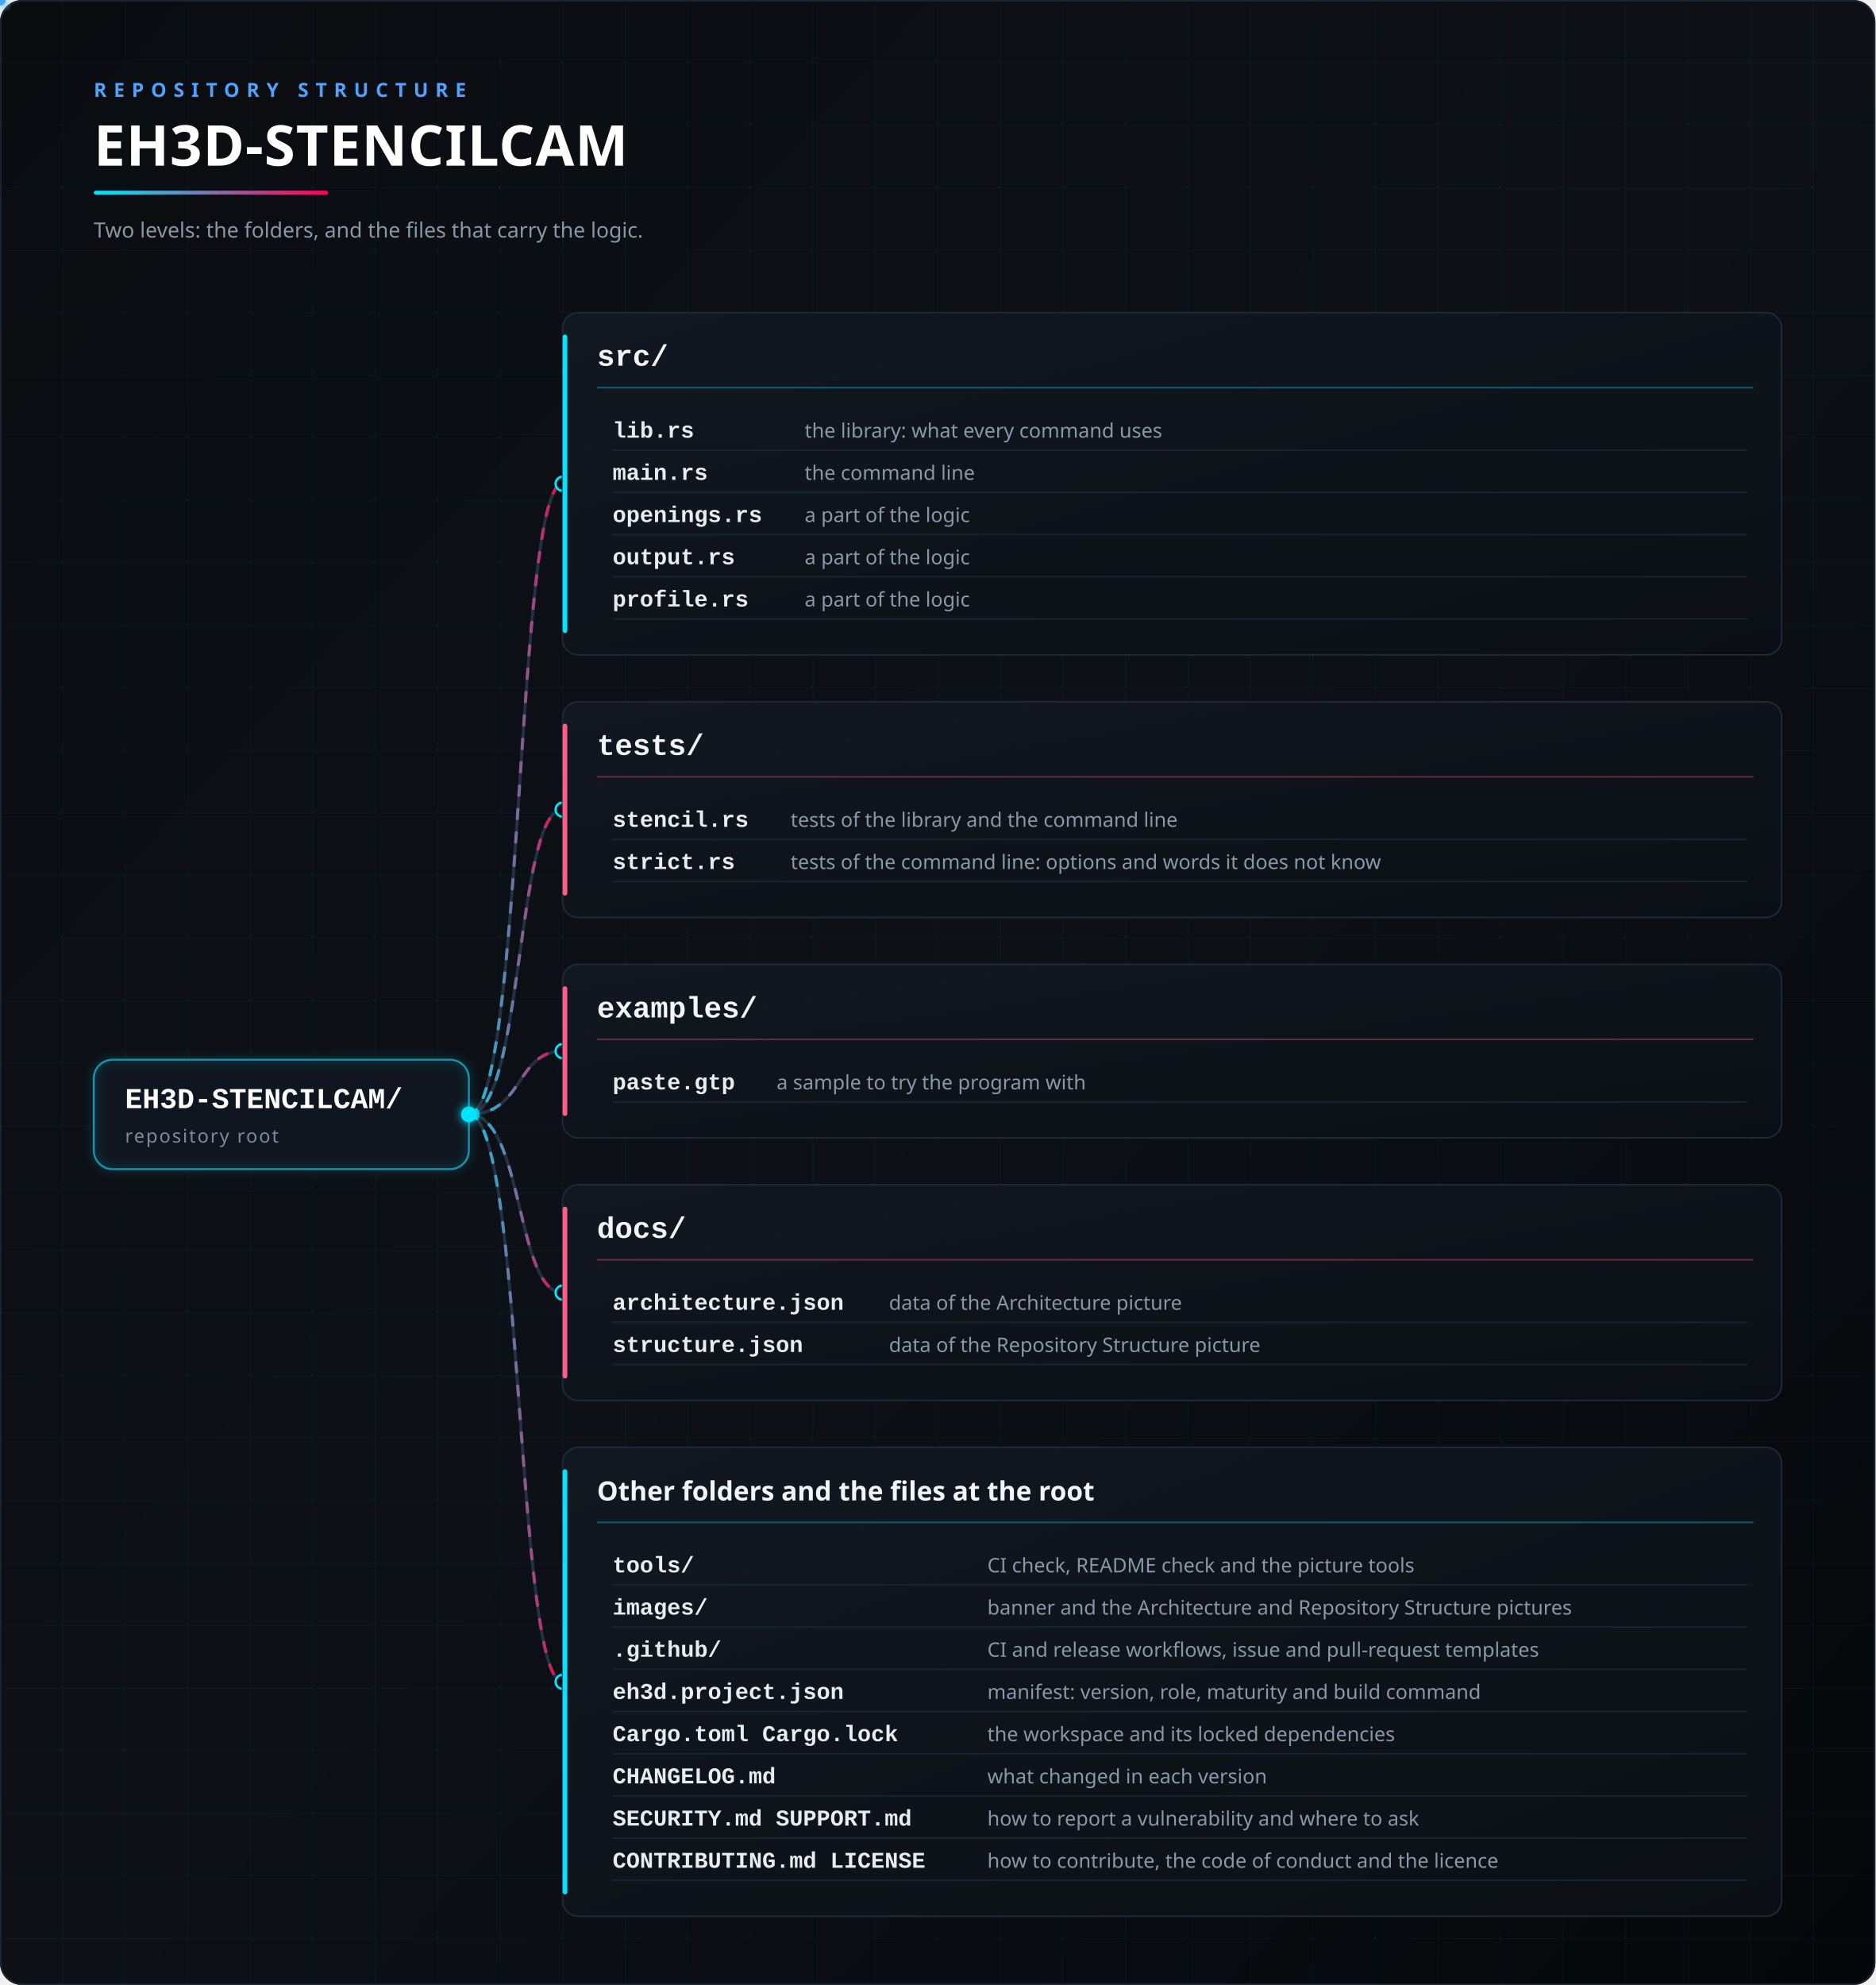
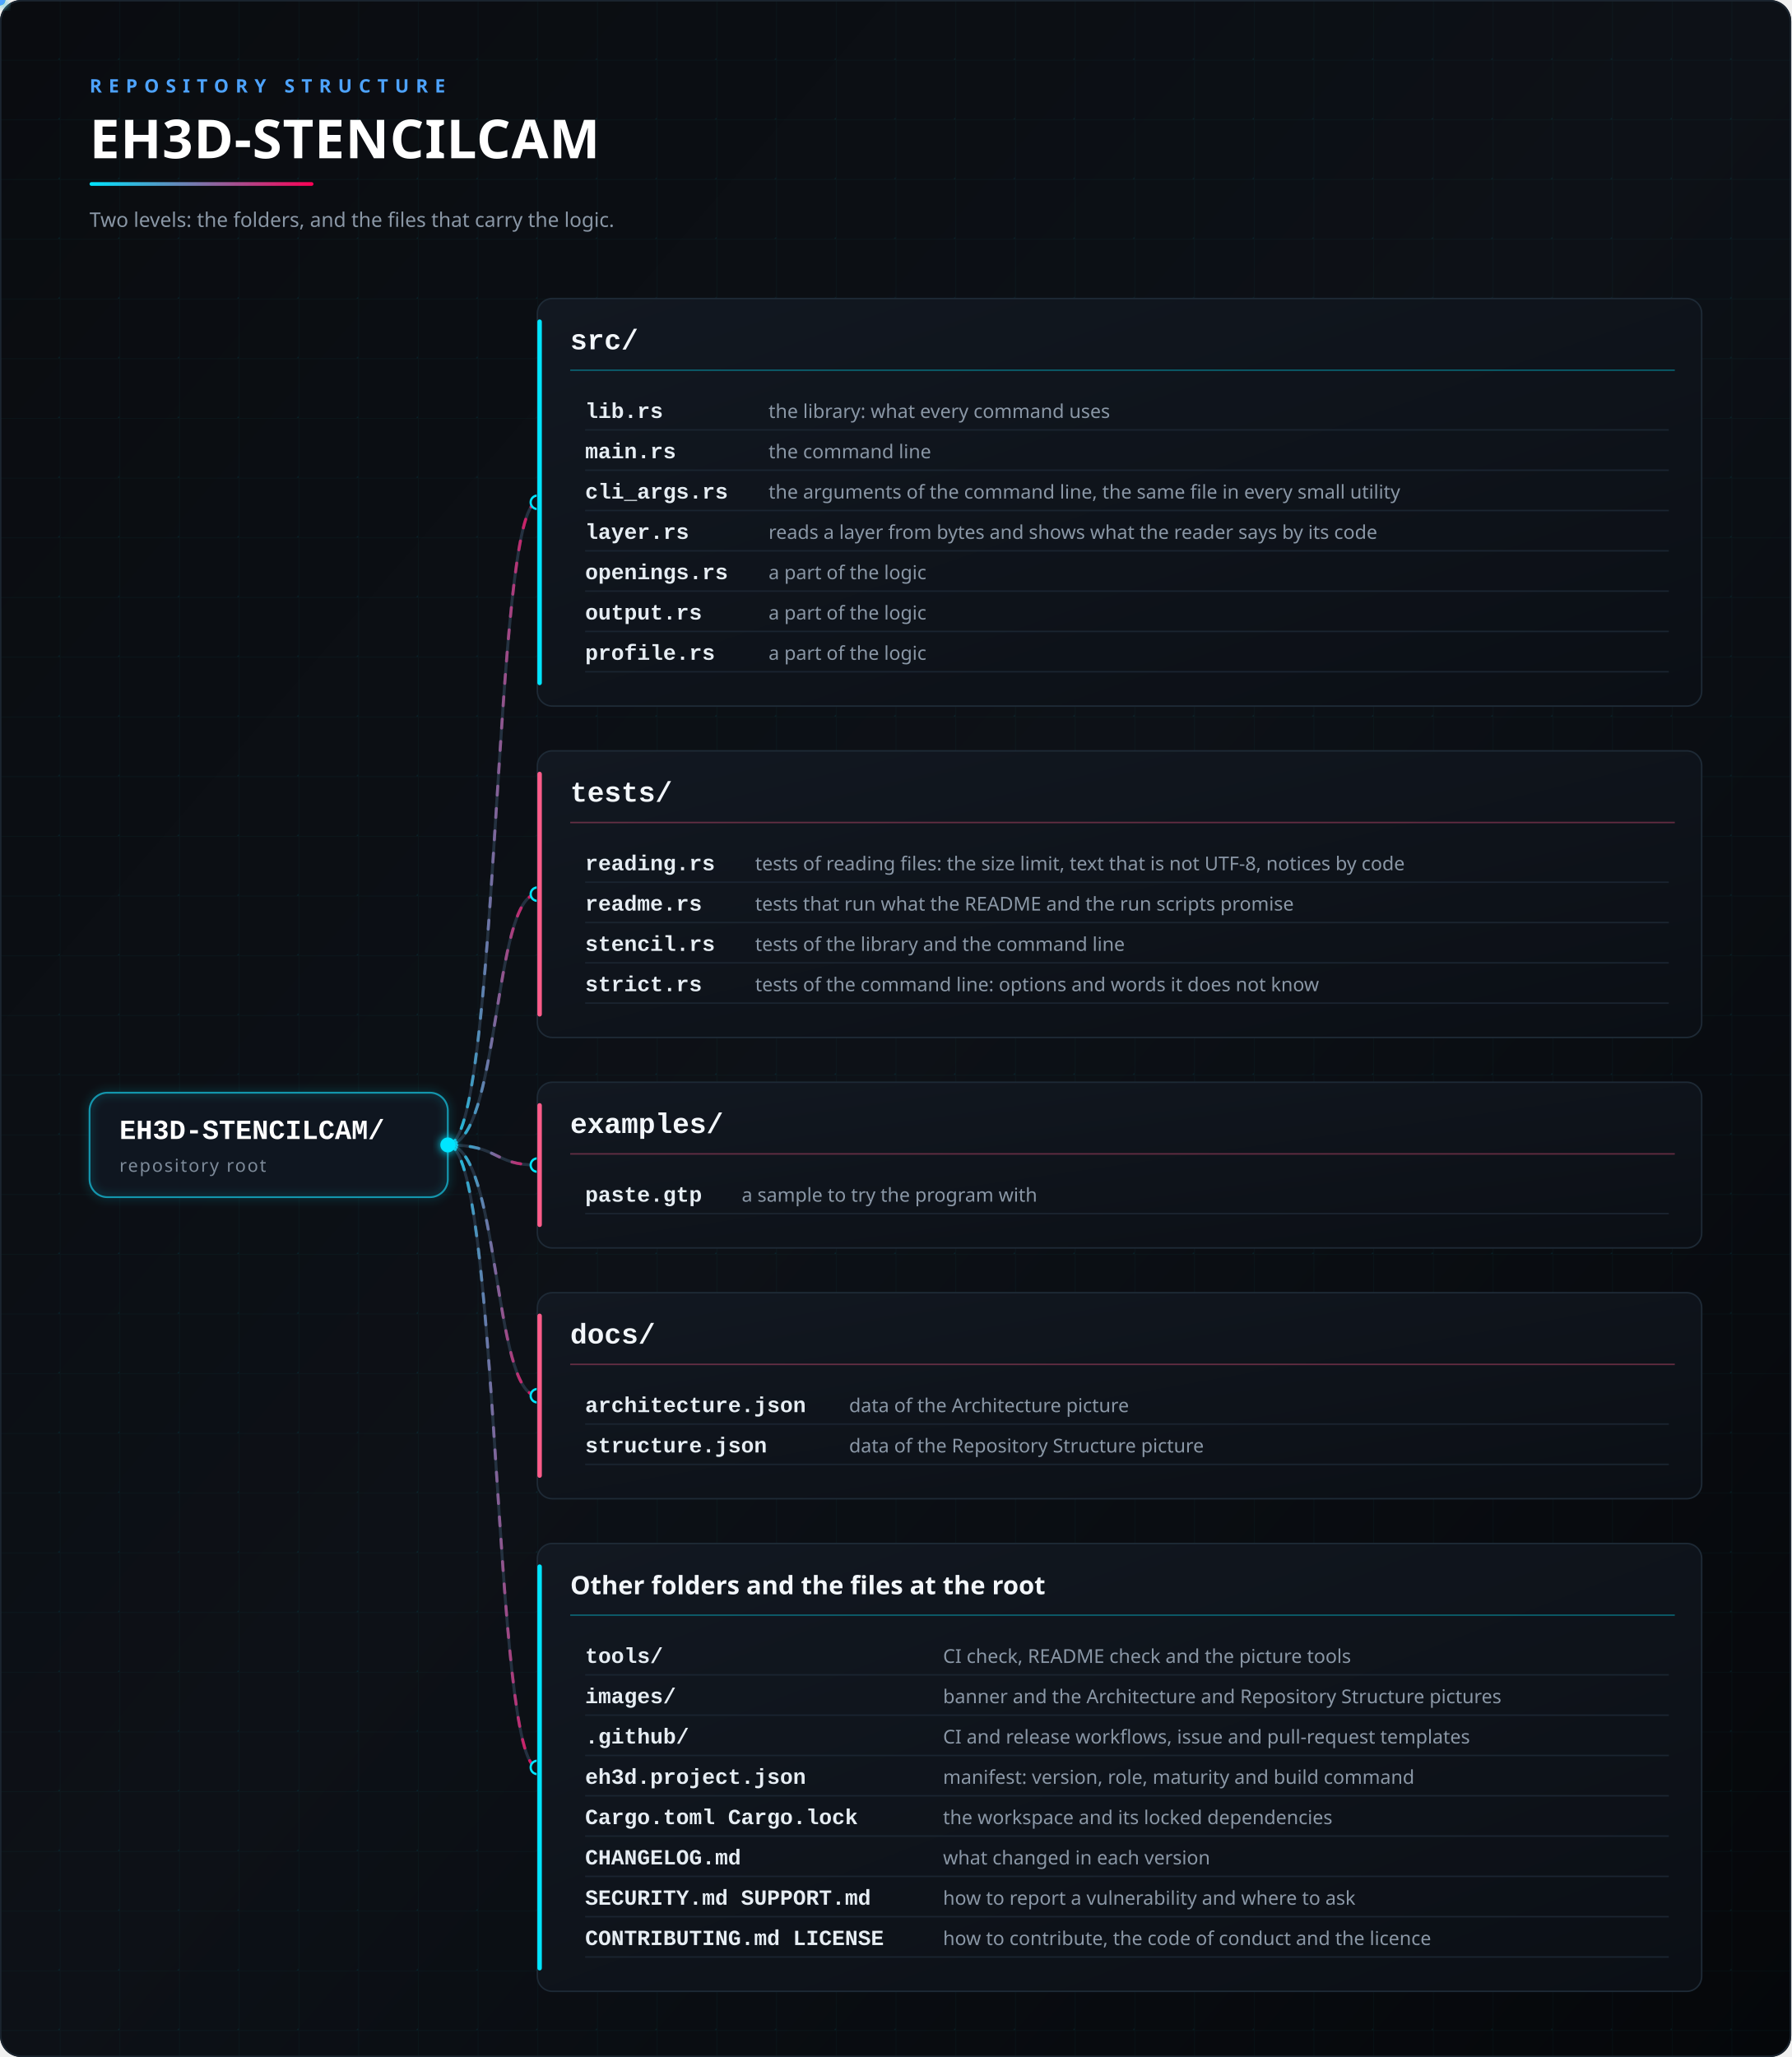
- <svg xmlns="http://www.w3.org/2000/svg" viewBox="0 0 1200 1270" width="100%" role="img" aria-labelledby="t d">
+ <svg xmlns="http://www.w3.org/2000/svg" viewBox="0 0 1200 1378" width="100%" role="img" aria-labelledby="t d">
  <defs>
    <linearGradient id="bg" x1="0" y1="0" x2="1" y2="1">
      <stop offset="0" stop-color="#0A0C10" />
      <stop offset="0.5" stop-color="#0D1117" />
      <stop offset="1" stop-color="#05070A" />
    </linearGradient>
    <linearGradient id="card" x1="0" y1="0" x2="1" y2="1">
      <stop offset="0" stop-color="#121821" />
      <stop offset="1" stop-color="#0B0F15" />
    </linearGradient>
    <linearGradient id="line" x1="0" y1="0" x2="1" y2="0">
      <stop offset="0" stop-color="#00E5FF" />
      <stop offset="1" stop-color="#FF0055" />
    </linearGradient>
    <filter id="glow" x="-50%" y="-50%" width="200%" height="200%">
      <feGaussianBlur stdDeviation="3" result="b" />
      <feMerge>
        <feMergeNode in="b" />
        <feMergeNode in="SourceGraphic" />
      </feMerge>
    </filter>
    <pattern id="grid" width="40" height="40" patternUnits="userSpaceOnUse">
      <path d="M40 0H0V40" fill="none" stroke="#00E5FF" stroke-opacity="0.035" />
      <circle cx="40" cy="40" r="1" fill="#00E5FF" fill-opacity="0.09" />
    </pattern>
  </defs>
-   <rect width="1200" height="1270" rx="14" fill="url(#bg)" />
-   <rect width="1200" height="1270" rx="14" fill="url(#grid)" />
-   <rect x="0.5" y="0.5" width="1199" height="1269" rx="14" fill="none" stroke="#1B2530" />
+   <rect width="1200" height="1378" rx="14" fill="url(#bg)" />
+   <rect width="1200" height="1378" rx="14" fill="url(#grid)" />
+   <rect x="0.5" y="0.5" width="1199" height="1377" rx="14" fill="none" stroke="#1B2530" />
  <text x="60" y="62" font-family="'Segoe UI','Noto Sans','Noto Sans CJK SC','Microsoft YaHei','Yu Gothic','Helvetica Neue',Helvetica,Arial,sans-serif" font-size="12.5" font-weight="600" fill="#4DA3FF" text-anchor="start" letter-spacing="4.5">REPOSITORY STRUCTURE</text>
  <text x="60" y="106" font-family="'Segoe UI','Noto Sans','Noto Sans CJK SC','Microsoft YaHei','Yu Gothic','Helvetica Neue',Helvetica,Arial,sans-serif" font-size="36" font-weight="700" fill="#FFFFFF" text-anchor="start" letter-spacing="0.5">EH3D-STENCILCAM</text>
  <rect x="60" y="122" width="150" height="2.5" rx="1.25" fill="url(#line)">
    <animate attributeName="width" values="40;150;150" keyTimes="0;0.4;1" dur="3s" repeatCount="indefinite" />
  </rect>
  <text x="60" y="152" font-family="'Segoe UI','Noto Sans','Noto Sans CJK SC','Microsoft YaHei','Yu Gothic','Helvetica Neue',Helvetica,Arial,sans-serif" font-size="13.5" font-weight="400" fill="#8A97A6" text-anchor="start">Two levels: the folders, and the files that carry the logic.</text>
-   <path id="c0" d="M300,713 C335,713 330,309.5 360,309.5" fill="none" stroke="#243140" stroke-width="2" />
-   <path d="M300,713 C335,713 330,309.5 360,309.5" fill="none" stroke="url(#line)" stroke-width="2" stroke-linecap="round" stroke-dasharray="6 9" opacity="0.9">
+   <path id="c0" d="M300,767 C335,767 330,336.5 360,336.5" fill="none" stroke="#243140" stroke-width="2" />
+   <path d="M300,767 C335,767 330,336.5 360,336.5" fill="none" stroke="url(#line)" stroke-width="2" stroke-linecap="round" stroke-dasharray="6 9" opacity="0.9">
    <animate attributeName="stroke-dashoffset" from="0" to="-30" dur="1.6s" repeatCount="indefinite" />
  </path>
-   <circle cx="360" cy="309.5" r="4.5" fill="#0D1117" stroke="#00E5FF" stroke-width="1.5" />
-   <path id="c1" d="M300,713 C335,713 330,518 360,518" fill="none" stroke="#243140" stroke-width="2" />
-   <path d="M300,713 C335,713 330,518 360,518" fill="none" stroke="url(#line)" stroke-width="2" stroke-linecap="round" stroke-dasharray="6 9" opacity="0.9">
+   <circle cx="360" cy="336.5" r="4.5" fill="#0D1117" stroke="#00E5FF" stroke-width="1.5" />
+   <path id="c1" d="M300,767 C335,767 330,599 360,599" fill="none" stroke="#243140" stroke-width="2" />
+   <path d="M300,767 C335,767 330,599 360,599" fill="none" stroke="url(#line)" stroke-width="2" stroke-linecap="round" stroke-dasharray="6 9" opacity="0.9">
    <animate attributeName="stroke-dashoffset" from="0" to="-30" dur="1.6s" repeatCount="indefinite" />
  </path>
-   <circle cx="360" cy="518" r="4.5" fill="#0D1117" stroke="#00E5FF" stroke-width="1.5" />
-   <path id="c2" d="M300,713 C335,713 330,672.5 360,672.5" fill="none" stroke="#243140" stroke-width="2" />
-   <path d="M300,713 C335,713 330,672.5 360,672.5" fill="none" stroke="url(#line)" stroke-width="2" stroke-linecap="round" stroke-dasharray="6 9" opacity="0.9">
+   <circle cx="360" cy="599" r="4.5" fill="#0D1117" stroke="#00E5FF" stroke-width="1.5" />
+   <path id="c2" d="M300,767 C335,767 330,780.5 360,780.5" fill="none" stroke="#243140" stroke-width="2" />
+   <path d="M300,767 C335,767 330,780.5 360,780.5" fill="none" stroke="url(#line)" stroke-width="2" stroke-linecap="round" stroke-dasharray="6 9" opacity="0.9">
    <animate attributeName="stroke-dashoffset" from="0" to="-30" dur="1.6s" repeatCount="indefinite" />
  </path>
-   <circle cx="360" cy="672.5" r="4.5" fill="#0D1117" stroke="#00E5FF" stroke-width="1.5" />
-   <path id="c3" d="M300,713 C335,713 330,827 360,827" fill="none" stroke="#243140" stroke-width="2" />
-   <path d="M300,713 C335,713 330,827 360,827" fill="none" stroke="url(#line)" stroke-width="2" stroke-linecap="round" stroke-dasharray="6 9" opacity="0.9">
+   <circle cx="360" cy="780.5" r="4.5" fill="#0D1117" stroke="#00E5FF" stroke-width="1.5" />
+   <path id="c3" d="M300,767 C335,767 330,935 360,935" fill="none" stroke="#243140" stroke-width="2" />
+   <path d="M300,767 C335,767 330,935 360,935" fill="none" stroke="url(#line)" stroke-width="2" stroke-linecap="round" stroke-dasharray="6 9" opacity="0.9">
    <animate attributeName="stroke-dashoffset" from="0" to="-30" dur="1.6s" repeatCount="indefinite" />
  </path>
-   <circle cx="360" cy="827" r="4.5" fill="#0D1117" stroke="#00E5FF" stroke-width="1.5" />
-   <path id="c4" d="M300,713 C335,713 330,1076 360,1076" fill="none" stroke="#243140" stroke-width="2" />
-   <path d="M300,713 C335,713 330,1076 360,1076" fill="none" stroke="url(#line)" stroke-width="2" stroke-linecap="round" stroke-dasharray="6 9" opacity="0.9">
+   <circle cx="360" cy="935" r="4.5" fill="#0D1117" stroke="#00E5FF" stroke-width="1.5" />
+   <path id="c4" d="M300,767 C335,767 330,1184 360,1184" fill="none" stroke="#243140" stroke-width="2" />
+   <path d="M300,767 C335,767 330,1184 360,1184" fill="none" stroke="url(#line)" stroke-width="2" stroke-linecap="round" stroke-dasharray="6 9" opacity="0.9">
    <animate attributeName="stroke-dashoffset" from="0" to="-30" dur="1.6s" repeatCount="indefinite" />
  </path>
-   <circle cx="360" cy="1076" r="4.5" fill="#0D1117" stroke="#00E5FF" stroke-width="1.5" />
+   <circle cx="360" cy="1184" r="4.5" fill="#0D1117" stroke="#00E5FF" stroke-width="1.5" />
  <circle r="3.5" fill="#00E5FF" filter="url(#glow)">
    <animateMotion dur="3.4s" repeatCount="indefinite">
      <mpath href="#c0" />
    </animateMotion>
  </circle>
  <circle r="3.5" fill="#4DA3FF" filter="url(#glow)">
    <animateMotion dur="4.2s" repeatCount="indefinite">
      <mpath href="#c1" />
    </animateMotion>
  </circle>
  <circle r="3.5" fill="#FFB300" filter="url(#glow)">
    <animateMotion dur="5.0s" repeatCount="indefinite">
      <mpath href="#c2" />
    </animateMotion>
  </circle>
  <circle r="3.5" fill="#00E5FF" filter="url(#glow)">
    <animateMotion dur="5.8s" repeatCount="indefinite">
      <mpath href="#c3" />
    </animateMotion>
  </circle>
  <circle r="3.5" fill="#4DA3FF" filter="url(#glow)">
    <animateMotion dur="6.6s" repeatCount="indefinite">
      <mpath href="#c4" />
    </animateMotion>
  </circle>
-   <rect x="60" y="678" width="240" height="70" rx="12" fill="#0F1620" stroke="#2A3A4C" stroke-width="1.2" />
-   <rect x="60" y="678" width="240" height="70" rx="12" fill="none" stroke="#00E5FF" stroke-opacity="0.5" stroke-width="1.2" filter="url(#glow)">
+   <rect x="60" y="732" width="240" height="70" rx="12" fill="#0F1620" stroke="#2A3A4C" stroke-width="1.2" />
+   <rect x="60" y="732" width="240" height="70" rx="12" fill="none" stroke="#00E5FF" stroke-opacity="0.5" stroke-width="1.2" filter="url(#glow)">
    <animate attributeName="stroke-opacity" values="0.15;0.6;0.15" dur="3.6s" repeatCount="indefinite" />
  </rect>
-   <text x="80" y="709" font-family="'JetBrains Mono','Cascadia Code','SFMono-Regular',Consolas,'Liberation Mono',monospace" font-size="18.5" font-weight="700" fill="#FFFFFF" text-anchor="start">EH3D-STENCILCAM/</text>
-   <text x="80" y="731" font-family="'Segoe UI','Noto Sans','Noto Sans CJK SC','Microsoft YaHei','Yu Gothic','Helvetica Neue',Helvetica,Arial,sans-serif" font-size="12" font-weight="400" fill="#7D8A99" text-anchor="start" letter-spacing="1">repository root</text>
-   <circle cx="300" cy="713" r="5" fill="#00E5FF" filter="url(#glow)" />
-   <rect x="360" y="200" width="780" height="219" rx="10" fill="url(#card)" stroke="#1E2A36" stroke-width="1" />
-   <rect x="360" y="214" width="3" height="191" rx="1.5" fill="#00E5FF">
+   <text x="80" y="763" font-family="'JetBrains Mono','Cascadia Code','SFMono-Regular',Consolas,'Liberation Mono',monospace" font-size="18.5" font-weight="700" fill="#FFFFFF" text-anchor="start">EH3D-STENCILCAM/</text>
+   <text x="80" y="785" font-family="'Segoe UI','Noto Sans','Noto Sans CJK SC','Microsoft YaHei','Yu Gothic','Helvetica Neue',Helvetica,Arial,sans-serif" font-size="12" font-weight="400" fill="#7D8A99" text-anchor="start" letter-spacing="1">repository root</text>
+   <circle cx="300" cy="767" r="5" fill="#00E5FF" filter="url(#glow)" />
+   <rect x="360" y="200" width="780" height="273" rx="10" fill="url(#card)" stroke="#1E2A36" stroke-width="1" />
+   <rect x="360" y="214" width="3" height="245" rx="1.5" fill="#00E5FF">
    <animate attributeName="opacity" values="0.55;1;0.55" dur="4s" begin="0s" repeatCount="indefinite" />
  </rect>
  <text x="382" y="234" font-family="'JetBrains Mono','Cascadia Code','SFMono-Regular',Consolas,'Liberation Mono',monospace" font-size="19" font-weight="700" fill="#F2F6FA" text-anchor="start">src/</text>
  <line x1="382" y1="248" x2="1122" y2="248" stroke="#00E5FF" stroke-opacity="0.35" stroke-width="1" />
  <text x="392" y="280" font-family="'JetBrains Mono','Cascadia Code','SFMono-Regular',Consolas,'Liberation Mono',monospace" font-size="14.5" font-weight="600" fill="#E6EDF3" text-anchor="start">lib.rs</text>
  <text x="514.89" y="280" font-family="'Segoe UI','Noto Sans','Noto Sans CJK SC','Microsoft YaHei','Yu Gothic','Helvetica Neue',Helvetica,Arial,sans-serif" font-size="12.8" font-weight="400" fill="#8A97A6" text-anchor="start">the library: what every command uses</text>
  <line x1="392" y1="288" x2="1118" y2="288" stroke="#1A2430" stroke-width="1" />
  <text x="392" y="307" font-family="'JetBrains Mono','Cascadia Code','SFMono-Regular',Consolas,'Liberation Mono',monospace" font-size="14.5" font-weight="600" fill="#E6EDF3" text-anchor="start">main.rs</text>
  <text x="514.89" y="307" font-family="'Segoe UI','Noto Sans','Noto Sans CJK SC','Microsoft YaHei','Yu Gothic','Helvetica Neue',Helvetica,Arial,sans-serif" font-size="12.8" font-weight="400" fill="#8A97A6" text-anchor="start">the command line</text>
  <line x1="392" y1="315" x2="1118" y2="315" stroke="#1A2430" stroke-width="1" />
-   <text x="392" y="334" font-family="'JetBrains Mono','Cascadia Code','SFMono-Regular',Consolas,'Liberation Mono',monospace" font-size="14.5" font-weight="600" fill="#E6EDF3" text-anchor="start">openings.rs</text>
-   <text x="514.89" y="334" font-family="'Segoe UI','Noto Sans','Noto Sans CJK SC','Microsoft YaHei','Yu Gothic','Helvetica Neue',Helvetica,Arial,sans-serif" font-size="12.8" font-weight="400" fill="#8A97A6" text-anchor="start">a part of the logic</text>
+   <text x="392" y="334" font-family="'JetBrains Mono','Cascadia Code','SFMono-Regular',Consolas,'Liberation Mono',monospace" font-size="14.5" font-weight="600" fill="#E6EDF3" text-anchor="start">cli_args.rs</text>
+   <text x="514.89" y="334" font-family="'Segoe UI','Noto Sans','Noto Sans CJK SC','Microsoft YaHei','Yu Gothic','Helvetica Neue',Helvetica,Arial,sans-serif" font-size="12.8" font-weight="400" fill="#8A97A6" text-anchor="start">the arguments of the command line, the same file in every small utility</text>
  <line x1="392" y1="342" x2="1118" y2="342" stroke="#1A2430" stroke-width="1" />
-   <text x="392" y="361" font-family="'JetBrains Mono','Cascadia Code','SFMono-Regular',Consolas,'Liberation Mono',monospace" font-size="14.5" font-weight="600" fill="#E6EDF3" text-anchor="start">output.rs</text>
-   <text x="514.89" y="361" font-family="'Segoe UI','Noto Sans','Noto Sans CJK SC','Microsoft YaHei','Yu Gothic','Helvetica Neue',Helvetica,Arial,sans-serif" font-size="12.8" font-weight="400" fill="#8A97A6" text-anchor="start">a part of the logic</text>
+   <text x="392" y="361" font-family="'JetBrains Mono','Cascadia Code','SFMono-Regular',Consolas,'Liberation Mono',monospace" font-size="14.5" font-weight="600" fill="#E6EDF3" text-anchor="start">layer.rs</text>
+   <text x="514.89" y="361" font-family="'Segoe UI','Noto Sans','Noto Sans CJK SC','Microsoft YaHei','Yu Gothic','Helvetica Neue',Helvetica,Arial,sans-serif" font-size="12.8" font-weight="400" fill="#8A97A6" text-anchor="start">reads a layer from bytes and shows what the reader says by its code</text>
  <line x1="392" y1="369" x2="1118" y2="369" stroke="#1A2430" stroke-width="1" />
-   <text x="392" y="388" font-family="'JetBrains Mono','Cascadia Code','SFMono-Regular',Consolas,'Liberation Mono',monospace" font-size="14.5" font-weight="600" fill="#E6EDF3" text-anchor="start">profile.rs</text>
+   <text x="392" y="388" font-family="'JetBrains Mono','Cascadia Code','SFMono-Regular',Consolas,'Liberation Mono',monospace" font-size="14.5" font-weight="600" fill="#E6EDF3" text-anchor="start">openings.rs</text>
  <text x="514.89" y="388" font-family="'Segoe UI','Noto Sans','Noto Sans CJK SC','Microsoft YaHei','Yu Gothic','Helvetica Neue',Helvetica,Arial,sans-serif" font-size="12.8" font-weight="400" fill="#8A97A6" text-anchor="start">a part of the logic</text>
  <line x1="392" y1="396" x2="1118" y2="396" stroke="#1A2430" stroke-width="1" />
-   <rect x="360" y="449" width="780" height="138" rx="10" fill="url(#card)" stroke="#1E2A36" stroke-width="1" />
-   <rect x="360" y="463" width="3" height="110" rx="1.5" fill="#FF5C8A">
+   <text x="392" y="415" font-family="'JetBrains Mono','Cascadia Code','SFMono-Regular',Consolas,'Liberation Mono',monospace" font-size="14.5" font-weight="600" fill="#E6EDF3" text-anchor="start">output.rs</text>
+   <text x="514.89" y="415" font-family="'Segoe UI','Noto Sans','Noto Sans CJK SC','Microsoft YaHei','Yu Gothic','Helvetica Neue',Helvetica,Arial,sans-serif" font-size="12.8" font-weight="400" fill="#8A97A6" text-anchor="start">a part of the logic</text>
+   <line x1="392" y1="423" x2="1118" y2="423" stroke="#1A2430" stroke-width="1" />
+   <text x="392" y="442" font-family="'JetBrains Mono','Cascadia Code','SFMono-Regular',Consolas,'Liberation Mono',monospace" font-size="14.5" font-weight="600" fill="#E6EDF3" text-anchor="start">profile.rs</text>
+   <text x="514.89" y="442" font-family="'Segoe UI','Noto Sans','Noto Sans CJK SC','Microsoft YaHei','Yu Gothic','Helvetica Neue',Helvetica,Arial,sans-serif" font-size="12.8" font-weight="400" fill="#8A97A6" text-anchor="start">a part of the logic</text>
+   <line x1="392" y1="450" x2="1118" y2="450" stroke="#1A2430" stroke-width="1" />
+   <rect x="360" y="503" width="780" height="192" rx="10" fill="url(#card)" stroke="#1E2A36" stroke-width="1" />
+   <rect x="360" y="517" width="3" height="164" rx="1.5" fill="#FF5C8A">
    <animate attributeName="opacity" values="0.55;1;0.55" dur="4s" begin="0.6s" repeatCount="indefinite" />
  </rect>
-   <text x="382" y="483" font-family="'JetBrains Mono','Cascadia Code','SFMono-Regular',Consolas,'Liberation Mono',monospace" font-size="19" font-weight="700" fill="#F2F6FA" text-anchor="start">tests/</text>
-   <line x1="382" y1="497" x2="1122" y2="497" stroke="#FF5C8A" stroke-opacity="0.35" stroke-width="1" />
-   <text x="392" y="529" font-family="'JetBrains Mono','Cascadia Code','SFMono-Regular',Consolas,'Liberation Mono',monospace" font-size="14.5" font-weight="600" fill="#E6EDF3" text-anchor="start">stencil.rs</text>
-   <text x="505.9" y="529" font-family="'Segoe UI','Noto Sans','Noto Sans CJK SC','Microsoft YaHei','Yu Gothic','Helvetica Neue',Helvetica,Arial,sans-serif" font-size="12.8" font-weight="400" fill="#8A97A6" text-anchor="start">tests of the library and the command line</text>
-   <line x1="392" y1="537" x2="1118" y2="537" stroke="#1A2430" stroke-width="1" />
-   <text x="392" y="556" font-family="'JetBrains Mono','Cascadia Code','SFMono-Regular',Consolas,'Liberation Mono',monospace" font-size="14.5" font-weight="600" fill="#E6EDF3" text-anchor="start">strict.rs</text>
-   <text x="505.9" y="556" font-family="'Segoe UI','Noto Sans','Noto Sans CJK SC','Microsoft YaHei','Yu Gothic','Helvetica Neue',Helvetica,Arial,sans-serif" font-size="12.8" font-weight="400" fill="#8A97A6" text-anchor="start">tests of the command line: options and words it does not know</text>
-   <line x1="392" y1="564" x2="1118" y2="564" stroke="#1A2430" stroke-width="1" />
-   <rect x="360" y="617" width="780" height="111" rx="10" fill="url(#card)" stroke="#1E2A36" stroke-width="1" />
-   <rect x="360" y="631" width="3" height="83" rx="1.5" fill="#FF5C8A">
+   <text x="382" y="537" font-family="'JetBrains Mono','Cascadia Code','SFMono-Regular',Consolas,'Liberation Mono',monospace" font-size="19" font-weight="700" fill="#F2F6FA" text-anchor="start">tests/</text>
+   <line x1="382" y1="551" x2="1122" y2="551" stroke="#FF5C8A" stroke-opacity="0.35" stroke-width="1" />
+   <text x="392" y="583" font-family="'JetBrains Mono','Cascadia Code','SFMono-Regular',Consolas,'Liberation Mono',monospace" font-size="14.5" font-weight="600" fill="#E6EDF3" text-anchor="start">reading.rs</text>
+   <text x="505.9" y="583" font-family="'Segoe UI','Noto Sans','Noto Sans CJK SC','Microsoft YaHei','Yu Gothic','Helvetica Neue',Helvetica,Arial,sans-serif" font-size="12.8" font-weight="400" fill="#8A97A6" text-anchor="start">tests of reading files: the size limit, text that is not UTF-8, notices by code</text>
+   <line x1="392" y1="591" x2="1118" y2="591" stroke="#1A2430" stroke-width="1" />
+   <text x="392" y="610" font-family="'JetBrains Mono','Cascadia Code','SFMono-Regular',Consolas,'Liberation Mono',monospace" font-size="14.5" font-weight="600" fill="#E6EDF3" text-anchor="start">readme.rs</text>
+   <text x="505.9" y="610" font-family="'Segoe UI','Noto Sans','Noto Sans CJK SC','Microsoft YaHei','Yu Gothic','Helvetica Neue',Helvetica,Arial,sans-serif" font-size="12.8" font-weight="400" fill="#8A97A6" text-anchor="start">tests that run what the README and the run scripts promise</text>
+   <line x1="392" y1="618" x2="1118" y2="618" stroke="#1A2430" stroke-width="1" />
+   <text x="392" y="637" font-family="'JetBrains Mono','Cascadia Code','SFMono-Regular',Consolas,'Liberation Mono',monospace" font-size="14.5" font-weight="600" fill="#E6EDF3" text-anchor="start">stencil.rs</text>
+   <text x="505.9" y="637" font-family="'Segoe UI','Noto Sans','Noto Sans CJK SC','Microsoft YaHei','Yu Gothic','Helvetica Neue',Helvetica,Arial,sans-serif" font-size="12.8" font-weight="400" fill="#8A97A6" text-anchor="start">tests of the library and the command line</text>
+   <line x1="392" y1="645" x2="1118" y2="645" stroke="#1A2430" stroke-width="1" />
+   <text x="392" y="664" font-family="'JetBrains Mono','Cascadia Code','SFMono-Regular',Consolas,'Liberation Mono',monospace" font-size="14.5" font-weight="600" fill="#E6EDF3" text-anchor="start">strict.rs</text>
+   <text x="505.9" y="664" font-family="'Segoe UI','Noto Sans','Noto Sans CJK SC','Microsoft YaHei','Yu Gothic','Helvetica Neue',Helvetica,Arial,sans-serif" font-size="12.8" font-weight="400" fill="#8A97A6" text-anchor="start">tests of the command line: options and words it does not know</text>
+   <line x1="392" y1="672" x2="1118" y2="672" stroke="#1A2430" stroke-width="1" />
+   <rect x="360" y="725" width="780" height="111" rx="10" fill="url(#card)" stroke="#1E2A36" stroke-width="1" />
+   <rect x="360" y="739" width="3" height="83" rx="1.5" fill="#FF5C8A">
    <animate attributeName="opacity" values="0.55;1;0.55" dur="4s" begin="1.2s" repeatCount="indefinite" />
  </rect>
-   <text x="382" y="651" font-family="'JetBrains Mono','Cascadia Code','SFMono-Regular',Consolas,'Liberation Mono',monospace" font-size="19" font-weight="700" fill="#F2F6FA" text-anchor="start">examples/</text>
-   <line x1="382" y1="665" x2="1122" y2="665" stroke="#FF5C8A" stroke-opacity="0.35" stroke-width="1" />
-   <text x="392" y="697" font-family="'JetBrains Mono','Cascadia Code','SFMono-Regular',Consolas,'Liberation Mono',monospace" font-size="14.5" font-weight="600" fill="#E6EDF3" text-anchor="start">paste.gtp</text>
-   <text x="496.91" y="697" font-family="'Segoe UI','Noto Sans','Noto Sans CJK SC','Microsoft YaHei','Yu Gothic','Helvetica Neue',Helvetica,Arial,sans-serif" font-size="12.8" font-weight="400" fill="#8A97A6" text-anchor="start">a sample to try the program with</text>
-   <line x1="392" y1="705" x2="1118" y2="705" stroke="#1A2430" stroke-width="1" />
-   <rect x="360" y="758" width="780" height="138" rx="10" fill="url(#card)" stroke="#1E2A36" stroke-width="1" />
-   <rect x="360" y="772" width="3" height="110" rx="1.5" fill="#FF5C8A">
+   <text x="382" y="759" font-family="'JetBrains Mono','Cascadia Code','SFMono-Regular',Consolas,'Liberation Mono',monospace" font-size="19" font-weight="700" fill="#F2F6FA" text-anchor="start">examples/</text>
+   <line x1="382" y1="773" x2="1122" y2="773" stroke="#FF5C8A" stroke-opacity="0.35" stroke-width="1" />
+   <text x="392" y="805" font-family="'JetBrains Mono','Cascadia Code','SFMono-Regular',Consolas,'Liberation Mono',monospace" font-size="14.5" font-weight="600" fill="#E6EDF3" text-anchor="start">paste.gtp</text>
+   <text x="496.91" y="805" font-family="'Segoe UI','Noto Sans','Noto Sans CJK SC','Microsoft YaHei','Yu Gothic','Helvetica Neue',Helvetica,Arial,sans-serif" font-size="12.8" font-weight="400" fill="#8A97A6" text-anchor="start">a sample to try the program with</text>
+   <line x1="392" y1="813" x2="1118" y2="813" stroke="#1A2430" stroke-width="1" />
+   <rect x="360" y="866" width="780" height="138" rx="10" fill="url(#card)" stroke="#1E2A36" stroke-width="1" />
+   <rect x="360" y="880" width="3" height="110" rx="1.5" fill="#FF5C8A">
    <animate attributeName="opacity" values="0.55;1;0.55" dur="4s" begin="1.8s" repeatCount="indefinite" />
  </rect>
-   <text x="382" y="792" font-family="'JetBrains Mono','Cascadia Code','SFMono-Regular',Consolas,'Liberation Mono',monospace" font-size="19" font-weight="700" fill="#F2F6FA" text-anchor="start">docs/</text>
-   <line x1="382" y1="806" x2="1122" y2="806" stroke="#FF5C8A" stroke-opacity="0.35" stroke-width="1" />
-   <text x="392" y="838" font-family="'JetBrains Mono','Cascadia Code','SFMono-Regular',Consolas,'Liberation Mono',monospace" font-size="14.5" font-weight="600" fill="#E6EDF3" text-anchor="start">architecture.json</text>
-   <text x="568.83" y="838" font-family="'Segoe UI','Noto Sans','Noto Sans CJK SC','Microsoft YaHei','Yu Gothic','Helvetica Neue',Helvetica,Arial,sans-serif" font-size="12.8" font-weight="400" fill="#8A97A6" text-anchor="start">data of the Architecture picture</text>
-   <line x1="392" y1="846" x2="1118" y2="846" stroke="#1A2430" stroke-width="1" />
-   <text x="392" y="865" font-family="'JetBrains Mono','Cascadia Code','SFMono-Regular',Consolas,'Liberation Mono',monospace" font-size="14.5" font-weight="600" fill="#E6EDF3" text-anchor="start">structure.json</text>
-   <text x="568.83" y="865" font-family="'Segoe UI','Noto Sans','Noto Sans CJK SC','Microsoft YaHei','Yu Gothic','Helvetica Neue',Helvetica,Arial,sans-serif" font-size="12.8" font-weight="400" fill="#8A97A6" text-anchor="start">data of the Repository Structure picture</text>
-   <line x1="392" y1="873" x2="1118" y2="873" stroke="#1A2430" stroke-width="1" />
-   <rect x="360" y="926" width="780" height="300" rx="10" fill="url(#card)" stroke="#1E2A36" stroke-width="1" />
-   <rect x="360" y="940" width="3" height="272" rx="1.5" fill="#00E5FF">
+   <text x="382" y="900" font-family="'JetBrains Mono','Cascadia Code','SFMono-Regular',Consolas,'Liberation Mono',monospace" font-size="19" font-weight="700" fill="#F2F6FA" text-anchor="start">docs/</text>
+   <line x1="382" y1="914" x2="1122" y2="914" stroke="#FF5C8A" stroke-opacity="0.35" stroke-width="1" />
+   <text x="392" y="946" font-family="'JetBrains Mono','Cascadia Code','SFMono-Regular',Consolas,'Liberation Mono',monospace" font-size="14.5" font-weight="600" fill="#E6EDF3" text-anchor="start">architecture.json</text>
+   <text x="568.83" y="946" font-family="'Segoe UI','Noto Sans','Noto Sans CJK SC','Microsoft YaHei','Yu Gothic','Helvetica Neue',Helvetica,Arial,sans-serif" font-size="12.8" font-weight="400" fill="#8A97A6" text-anchor="start">data of the Architecture picture</text>
+   <line x1="392" y1="954" x2="1118" y2="954" stroke="#1A2430" stroke-width="1" />
+   <text x="392" y="973" font-family="'JetBrains Mono','Cascadia Code','SFMono-Regular',Consolas,'Liberation Mono',monospace" font-size="14.5" font-weight="600" fill="#E6EDF3" text-anchor="start">structure.json</text>
+   <text x="568.83" y="973" font-family="'Segoe UI','Noto Sans','Noto Sans CJK SC','Microsoft YaHei','Yu Gothic','Helvetica Neue',Helvetica,Arial,sans-serif" font-size="12.8" font-weight="400" fill="#8A97A6" text-anchor="start">data of the Repository Structure picture</text>
+   <line x1="392" y1="981" x2="1118" y2="981" stroke="#1A2430" stroke-width="1" />
+   <rect x="360" y="1034" width="780" height="300" rx="10" fill="url(#card)" stroke="#1E2A36" stroke-width="1" />
+   <rect x="360" y="1048" width="3" height="272" rx="1.5" fill="#00E5FF">
    <animate attributeName="opacity" values="0.55;1;0.55" dur="4s" begin="2.4s" repeatCount="indefinite" />
  </rect>
-   <text x="382" y="960" font-family="'Segoe UI','Noto Sans','Noto Sans CJK SC','Microsoft YaHei','Yu Gothic','Helvetica Neue',Helvetica,Arial,sans-serif" font-size="17" font-weight="700" fill="#F2F6FA" text-anchor="start">Other folders and the files at the root</text>
-   <line x1="382" y1="974" x2="1122" y2="974" stroke="#00E5FF" stroke-opacity="0.35" stroke-width="1" />
-   <text x="392" y="1006" font-family="'JetBrains Mono','Cascadia Code','SFMono-Regular',Consolas,'Liberation Mono',monospace" font-size="14.5" font-weight="600" fill="#E6EDF3" text-anchor="start">tools/</text>
-   <text x="631.76" y="1006" font-family="'Segoe UI','Noto Sans','Noto Sans CJK SC','Microsoft YaHei','Yu Gothic','Helvetica Neue',Helvetica,Arial,sans-serif" font-size="12.8" font-weight="400" fill="#8A97A6" text-anchor="start">CI check, README check and the picture tools</text>
-   <line x1="392" y1="1014" x2="1118" y2="1014" stroke="#1A2430" stroke-width="1" />
-   <text x="392" y="1033" font-family="'JetBrains Mono','Cascadia Code','SFMono-Regular',Consolas,'Liberation Mono',monospace" font-size="14.5" font-weight="600" fill="#E6EDF3" text-anchor="start">images/</text>
-   <text x="631.76" y="1033" font-family="'Segoe UI','Noto Sans','Noto Sans CJK SC','Microsoft YaHei','Yu Gothic','Helvetica Neue',Helvetica,Arial,sans-serif" font-size="12.8" font-weight="400" fill="#8A97A6" text-anchor="start">banner and the Architecture and Repository Structure pictures</text>
-   <line x1="392" y1="1041" x2="1118" y2="1041" stroke="#1A2430" stroke-width="1" />
-   <text x="392" y="1060" font-family="'JetBrains Mono','Cascadia Code','SFMono-Regular',Consolas,'Liberation Mono',monospace" font-size="14.5" font-weight="600" fill="#E6EDF3" text-anchor="start">.github/</text>
-   <text x="631.76" y="1060" font-family="'Segoe UI','Noto Sans','Noto Sans CJK SC','Microsoft YaHei','Yu Gothic','Helvetica Neue',Helvetica,Arial,sans-serif" font-size="12.8" font-weight="400" fill="#8A97A6" text-anchor="start">CI and release workflows, issue and pull-request templates</text>
-   <line x1="392" y1="1068" x2="1118" y2="1068" stroke="#1A2430" stroke-width="1" />
-   <text x="392" y="1087" font-family="'JetBrains Mono','Cascadia Code','SFMono-Regular',Consolas,'Liberation Mono',monospace" font-size="14.5" font-weight="600" fill="#E6EDF3" text-anchor="start">eh3d.project.json</text>
-   <text x="631.76" y="1087" font-family="'Segoe UI','Noto Sans','Noto Sans CJK SC','Microsoft YaHei','Yu Gothic','Helvetica Neue',Helvetica,Arial,sans-serif" font-size="12.8" font-weight="400" fill="#8A97A6" text-anchor="start">manifest: version, role, maturity and build command</text>
-   <line x1="392" y1="1095" x2="1118" y2="1095" stroke="#1A2430" stroke-width="1" />
-   <text x="392" y="1114" font-family="'JetBrains Mono','Cascadia Code','SFMono-Regular',Consolas,'Liberation Mono',monospace" font-size="14.5" font-weight="600" fill="#E6EDF3" text-anchor="start">Cargo.toml  Cargo.lock</text>
-   <text x="631.76" y="1114" font-family="'Segoe UI','Noto Sans','Noto Sans CJK SC','Microsoft YaHei','Yu Gothic','Helvetica Neue',Helvetica,Arial,sans-serif" font-size="12.8" font-weight="400" fill="#8A97A6" text-anchor="start">the workspace and its locked dependencies</text>
+   <text x="382" y="1068" font-family="'Segoe UI','Noto Sans','Noto Sans CJK SC','Microsoft YaHei','Yu Gothic','Helvetica Neue',Helvetica,Arial,sans-serif" font-size="17" font-weight="700" fill="#F2F6FA" text-anchor="start">Other folders and the files at the root</text>
+   <line x1="382" y1="1082" x2="1122" y2="1082" stroke="#00E5FF" stroke-opacity="0.35" stroke-width="1" />
+   <text x="392" y="1114" font-family="'JetBrains Mono','Cascadia Code','SFMono-Regular',Consolas,'Liberation Mono',monospace" font-size="14.5" font-weight="600" fill="#E6EDF3" text-anchor="start">tools/</text>
+   <text x="631.76" y="1114" font-family="'Segoe UI','Noto Sans','Noto Sans CJK SC','Microsoft YaHei','Yu Gothic','Helvetica Neue',Helvetica,Arial,sans-serif" font-size="12.8" font-weight="400" fill="#8A97A6" text-anchor="start">CI check, README check and the picture tools</text>
  <line x1="392" y1="1122" x2="1118" y2="1122" stroke="#1A2430" stroke-width="1" />
-   <text x="392" y="1141" font-family="'JetBrains Mono','Cascadia Code','SFMono-Regular',Consolas,'Liberation Mono',monospace" font-size="14.5" font-weight="600" fill="#E6EDF3" text-anchor="start">CHANGELOG.md</text>
-   <text x="631.76" y="1141" font-family="'Segoe UI','Noto Sans','Noto Sans CJK SC','Microsoft YaHei','Yu Gothic','Helvetica Neue',Helvetica,Arial,sans-serif" font-size="12.8" font-weight="400" fill="#8A97A6" text-anchor="start">what changed in each version</text>
+   <text x="392" y="1141" font-family="'JetBrains Mono','Cascadia Code','SFMono-Regular',Consolas,'Liberation Mono',monospace" font-size="14.5" font-weight="600" fill="#E6EDF3" text-anchor="start">images/</text>
+   <text x="631.76" y="1141" font-family="'Segoe UI','Noto Sans','Noto Sans CJK SC','Microsoft YaHei','Yu Gothic','Helvetica Neue',Helvetica,Arial,sans-serif" font-size="12.8" font-weight="400" fill="#8A97A6" text-anchor="start">banner and the Architecture and Repository Structure pictures</text>
  <line x1="392" y1="1149" x2="1118" y2="1149" stroke="#1A2430" stroke-width="1" />
-   <text x="392" y="1168" font-family="'JetBrains Mono','Cascadia Code','SFMono-Regular',Consolas,'Liberation Mono',monospace" font-size="14.5" font-weight="600" fill="#E6EDF3" text-anchor="start">SECURITY.md  SUPPORT.md</text>
-   <text x="631.76" y="1168" font-family="'Segoe UI','Noto Sans','Noto Sans CJK SC','Microsoft YaHei','Yu Gothic','Helvetica Neue',Helvetica,Arial,sans-serif" font-size="12.8" font-weight="400" fill="#8A97A6" text-anchor="start">how to report a vulnerability and where to ask</text>
+   <text x="392" y="1168" font-family="'JetBrains Mono','Cascadia Code','SFMono-Regular',Consolas,'Liberation Mono',monospace" font-size="14.5" font-weight="600" fill="#E6EDF3" text-anchor="start">.github/</text>
+   <text x="631.76" y="1168" font-family="'Segoe UI','Noto Sans','Noto Sans CJK SC','Microsoft YaHei','Yu Gothic','Helvetica Neue',Helvetica,Arial,sans-serif" font-size="12.8" font-weight="400" fill="#8A97A6" text-anchor="start">CI and release workflows, issue and pull-request templates</text>
  <line x1="392" y1="1176" x2="1118" y2="1176" stroke="#1A2430" stroke-width="1" />
-   <text x="392" y="1195" font-family="'JetBrains Mono','Cascadia Code','SFMono-Regular',Consolas,'Liberation Mono',monospace" font-size="14.5" font-weight="600" fill="#E6EDF3" text-anchor="start">CONTRIBUTING.md  LICENSE</text>
-   <text x="631.76" y="1195" font-family="'Segoe UI','Noto Sans','Noto Sans CJK SC','Microsoft YaHei','Yu Gothic','Helvetica Neue',Helvetica,Arial,sans-serif" font-size="12.8" font-weight="400" fill="#8A97A6" text-anchor="start">how to contribute, the code of conduct and the licence</text>
+   <text x="392" y="1195" font-family="'JetBrains Mono','Cascadia Code','SFMono-Regular',Consolas,'Liberation Mono',monospace" font-size="14.5" font-weight="600" fill="#E6EDF3" text-anchor="start">eh3d.project.json</text>
+   <text x="631.76" y="1195" font-family="'Segoe UI','Noto Sans','Noto Sans CJK SC','Microsoft YaHei','Yu Gothic','Helvetica Neue',Helvetica,Arial,sans-serif" font-size="12.8" font-weight="400" fill="#8A97A6" text-anchor="start">manifest: version, role, maturity and build command</text>
  <line x1="392" y1="1203" x2="1118" y2="1203" stroke="#1A2430" stroke-width="1" />
+   <text x="392" y="1222" font-family="'JetBrains Mono','Cascadia Code','SFMono-Regular',Consolas,'Liberation Mono',monospace" font-size="14.5" font-weight="600" fill="#E6EDF3" text-anchor="start">Cargo.toml  Cargo.lock</text>
+   <text x="631.76" y="1222" font-family="'Segoe UI','Noto Sans','Noto Sans CJK SC','Microsoft YaHei','Yu Gothic','Helvetica Neue',Helvetica,Arial,sans-serif" font-size="12.8" font-weight="400" fill="#8A97A6" text-anchor="start">the workspace and its locked dependencies</text>
+   <line x1="392" y1="1230" x2="1118" y2="1230" stroke="#1A2430" stroke-width="1" />
+   <text x="392" y="1249" font-family="'JetBrains Mono','Cascadia Code','SFMono-Regular',Consolas,'Liberation Mono',monospace" font-size="14.5" font-weight="600" fill="#E6EDF3" text-anchor="start">CHANGELOG.md</text>
+   <text x="631.76" y="1249" font-family="'Segoe UI','Noto Sans','Noto Sans CJK SC','Microsoft YaHei','Yu Gothic','Helvetica Neue',Helvetica,Arial,sans-serif" font-size="12.8" font-weight="400" fill="#8A97A6" text-anchor="start">what changed in each version</text>
+   <line x1="392" y1="1257" x2="1118" y2="1257" stroke="#1A2430" stroke-width="1" />
+   <text x="392" y="1276" font-family="'JetBrains Mono','Cascadia Code','SFMono-Regular',Consolas,'Liberation Mono',monospace" font-size="14.5" font-weight="600" fill="#E6EDF3" text-anchor="start">SECURITY.md  SUPPORT.md</text>
+   <text x="631.76" y="1276" font-family="'Segoe UI','Noto Sans','Noto Sans CJK SC','Microsoft YaHei','Yu Gothic','Helvetica Neue',Helvetica,Arial,sans-serif" font-size="12.8" font-weight="400" fill="#8A97A6" text-anchor="start">how to report a vulnerability and where to ask</text>
+   <line x1="392" y1="1284" x2="1118" y2="1284" stroke="#1A2430" stroke-width="1" />
+   <text x="392" y="1303" font-family="'JetBrains Mono','Cascadia Code','SFMono-Regular',Consolas,'Liberation Mono',monospace" font-size="14.5" font-weight="600" fill="#E6EDF3" text-anchor="start">CONTRIBUTING.md  LICENSE</text>
+   <text x="631.76" y="1303" font-family="'Segoe UI','Noto Sans','Noto Sans CJK SC','Microsoft YaHei','Yu Gothic','Helvetica Neue',Helvetica,Arial,sans-serif" font-size="12.8" font-weight="400" fill="#8A97A6" text-anchor="start">how to contribute, the code of conduct and the licence</text>
+   <line x1="392" y1="1311" x2="1118" y2="1311" stroke="#1A2430" stroke-width="1" />
</svg>
